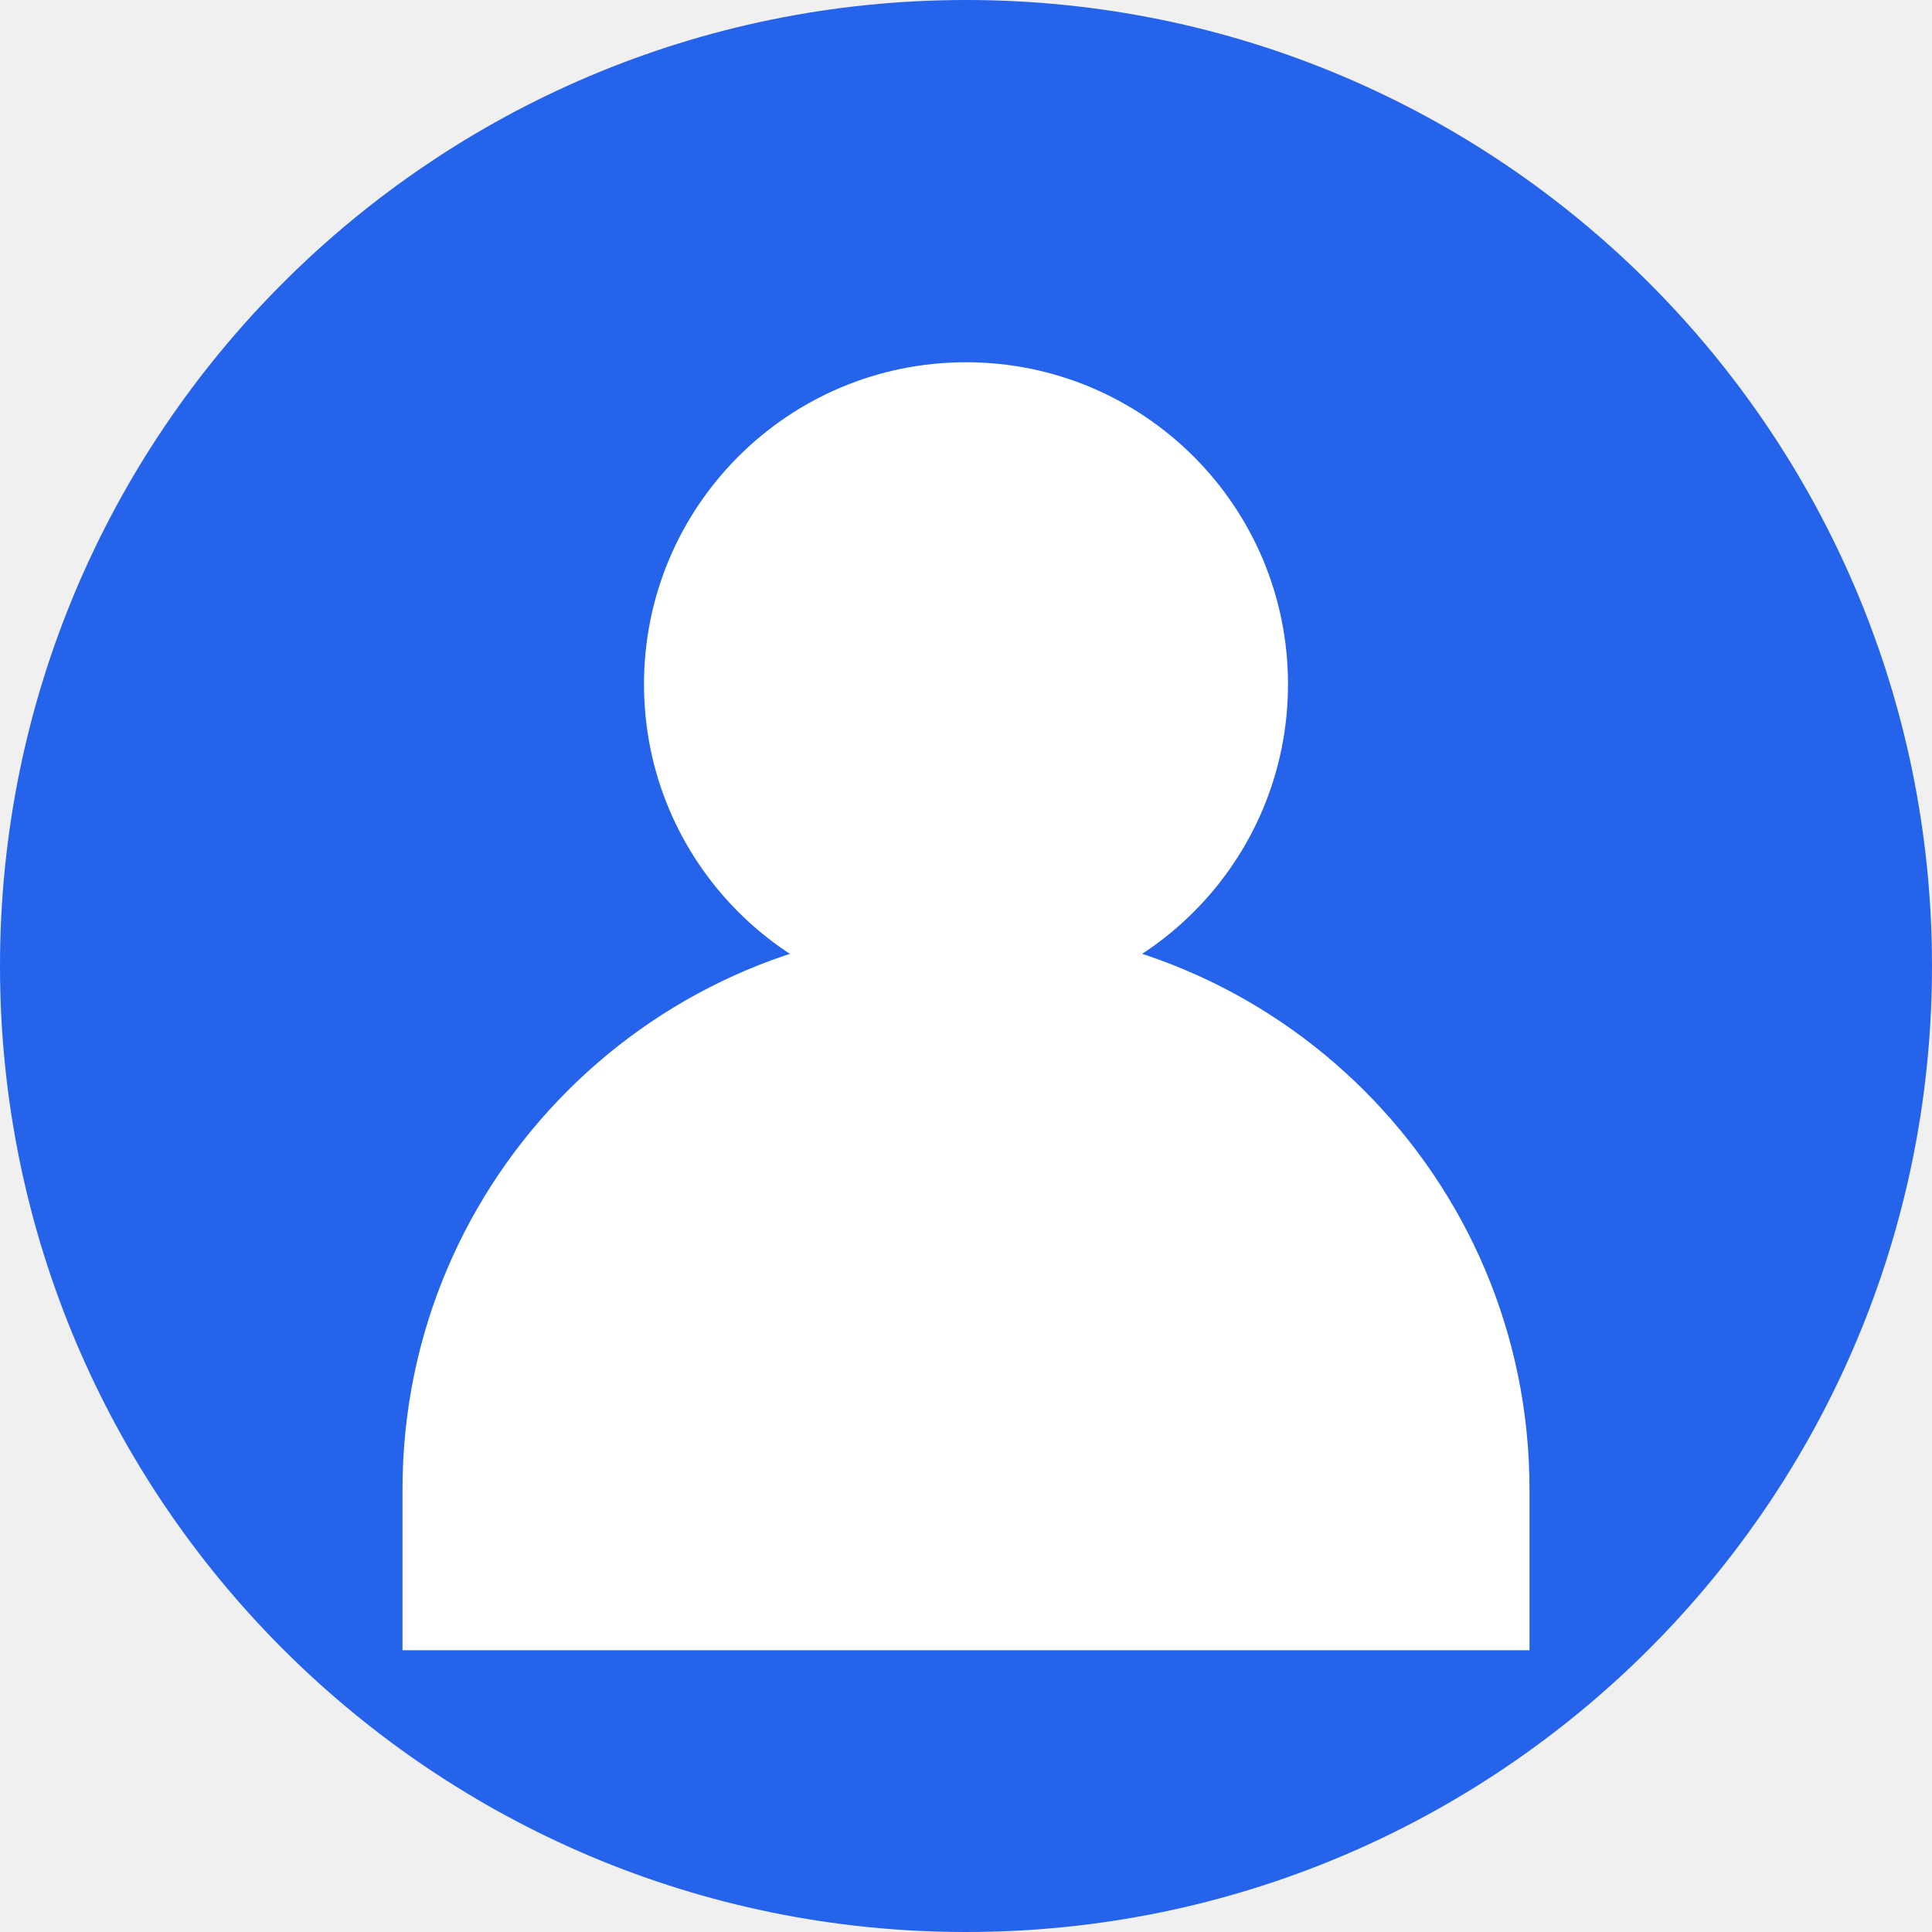
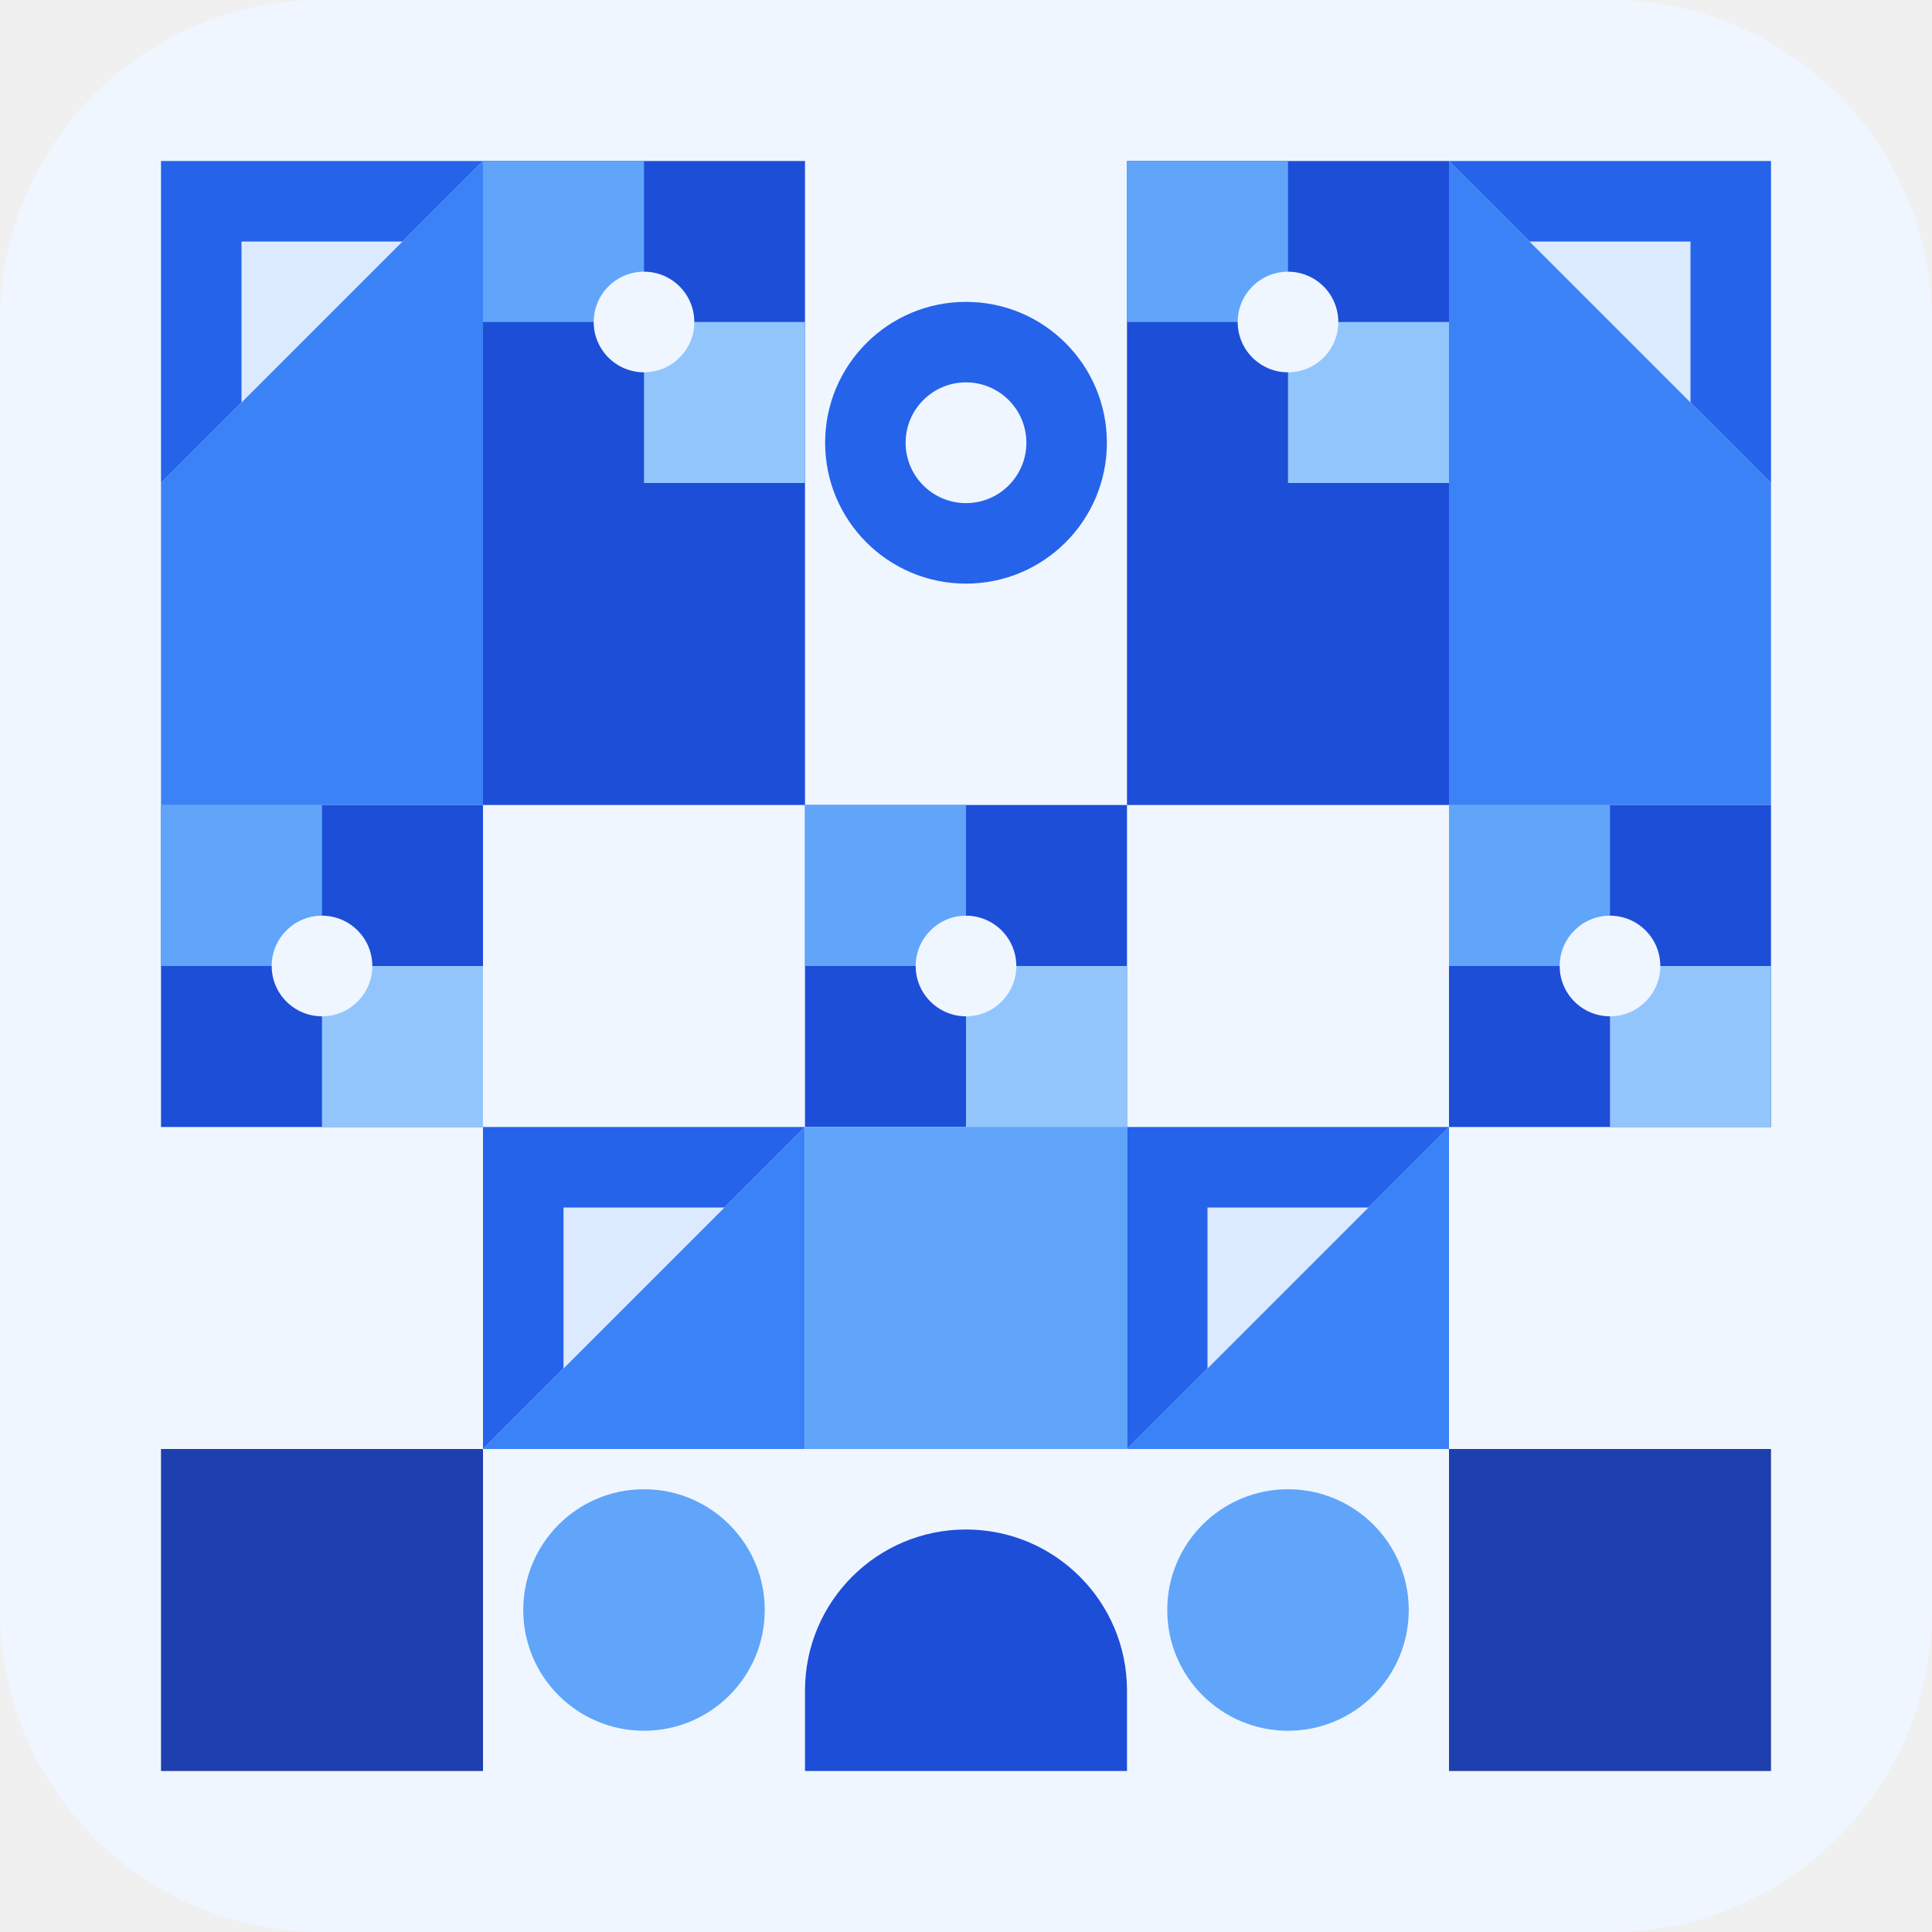
<svg xmlns="http://www.w3.org/2000/svg" width="96" height="96" viewBox="0 0 96 96">
-   <rect width="96" height="96" rx="48" fill="#2563eb" />
-   <circle cx="48" cy="34" r="16" fill="white" />
-   <path d="M20 82v-8a28 28 0 0 1 56 0v8" fill="white" />
+   <rect width="96" height="96" rx="16" fill="#eff6ff" />
+   <defs>
+     <g id="f-blue-grid">
+       <rect x="0" y="0" width="16" height="16" fill="#1d4ed8" />
+       <rect x="0" y="0" width="8" height="8" fill="#60a5fa" />
+       <rect x="8" y="8" width="8" height="8" fill="#93c5fd" />
+       <circle cx="8" cy="8" r="2.5" fill="#eff6ff" />
+     </g>
+     <g id="f-blue-tri">
+       <polygon points="0,0 16,0 0,16" fill="#2563eb" />
+       <polygon points="16,16 16,0 0,16" fill="#3b82f6" />
+       <polygon points="4,4 12,4 4,12" fill="#dbeafe" />
+     </g>
+   </defs>
+   <g transform="translate(8, 8)">
+     <use href="#f-blue-tri" x="0" y="0" />
+     <use href="#f-blue-tri" x="64" y="0" transform="translate(80,0) scale(-1,1) translate(-64,0)" />
+     <rect x="0" y="16" width="16" height="16" fill="#3b82f6" />
+     <rect x="64" y="16" width="16" height="16" fill="#3b82f6" />
+     <use href="#f-blue-grid" x="0" y="32" />
+     <use href="#f-blue-grid" x="64" y="32" />
+     <rect x="0" y="64" width="16" height="16" fill="#1e40af" />
+     <rect x="64" y="64" width="16" height="16" fill="#1e40af" />
+     <use href="#f-blue-grid" x="16" y="0" />
+     <use href="#f-blue-grid" x="48" y="0" />
+     <rect x="16" y="16" width="16" height="16" fill="#1d4ed8" />
+     <rect x="48" y="16" width="16" height="16" fill="#1d4ed8" />
+     <use href="#f-blue-tri" x="16" y="48" />
+     <use href="#f-blue-tri" x="48" y="48" />
+     <circle cx="24" cy="72" r="6" fill="#60a5fa" />
+     <circle cx="56" cy="72" r="6" fill="#60a5fa" />
+     <circle cx="40" cy="14" r="7" fill="#2563eb" />
+     <circle cx="40" cy="14" r="3" fill="#eff6ff" />
+     <use href="#f-blue-grid" x="32" y="32" />
+     <rect x="32" y="48" width="16" height="16" fill="#60a5fa" />
+     <path d="M32 80v-4a8 8 0 0 1 16 0v4" fill="#1d4ed8" />
+   </g>
</svg>
